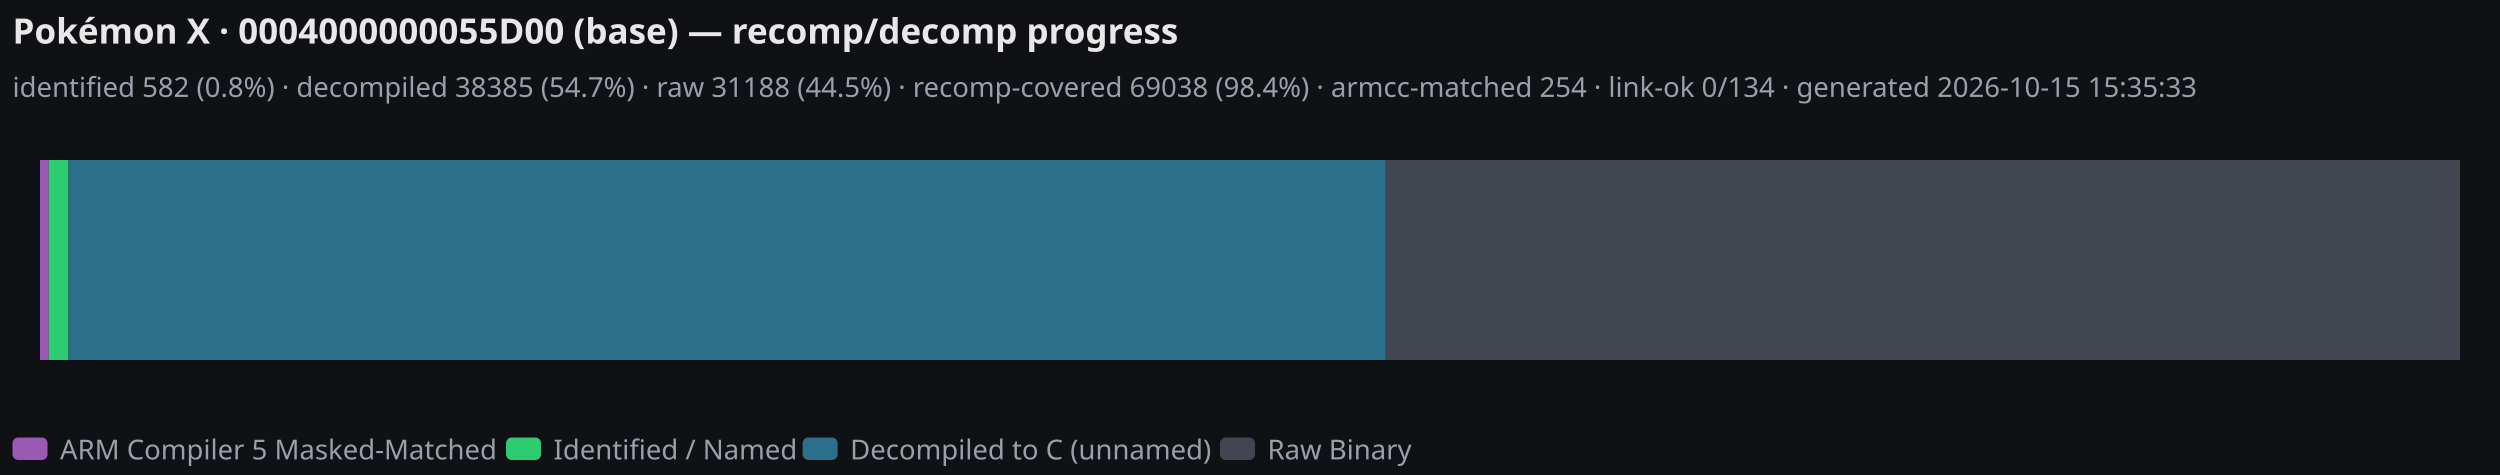
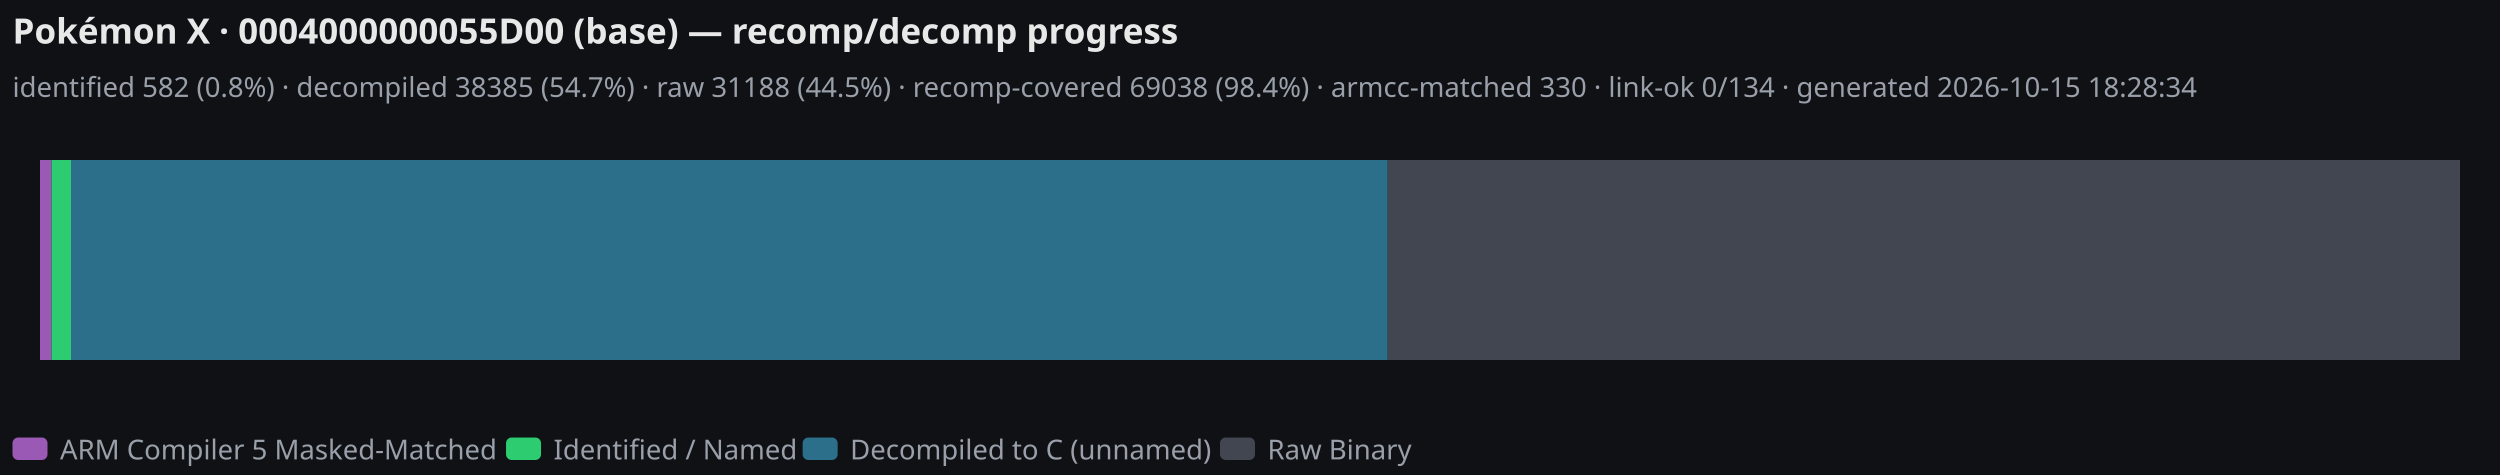
<svg xmlns="http://www.w3.org/2000/svg" width="1000" height="190" version="1.1" baseProfile="full" viewBox="0 0 1000 190">
  <rect width="1000" height="190" x="0" y="0" fill="#0f1115" />
-   <path d="M16 64l3.5 0l0 80l-3.5 0Z" fill="#9b59b6" ecmeta_series_index="0" ecmeta_data_index="0" ecmeta_ssr_type="chart" class="zr0-cls-0" />
-   <path d="M19.5 64l7.9 0l0 80l-7.9 0Z" fill="#2ecc71" ecmeta_series_index="1" ecmeta_data_index="0" ecmeta_ssr_type="chart" class="zr0-cls-1" />
-   <path d="M27.4 64l526.9 0l0 80l-526.9 0Z" fill="#2b6f8a" ecmeta_series_index="2" ecmeta_data_index="0" ecmeta_ssr_type="chart" class="zr0-cls-2" />
-   <path d="M554.3 64l429.7 0l0 80l-429.7 0Z" fill="#414650" ecmeta_series_index="3" ecmeta_data_index="0" ecmeta_ssr_type="chart" class="zr0-cls-3" />
+   <path d="M16 64l4.6 0l0 80l-4.6 0Z" fill="#9b59b6" ecmeta_series_index="0" ecmeta_data_index="0" ecmeta_ssr_type="chart" class="zr0-cls-0" />
+   <path d="M20.6 64l7.8 0l0 80l-7.8 0Z" fill="#2ecc71" ecmeta_series_index="1" ecmeta_data_index="0" ecmeta_ssr_type="chart" class="zr0-cls-1" />
+   <path d="M28.4 64l526.7 0l0 80l-526.7 0Z" fill="#2b6f8a" ecmeta_series_index="2" ecmeta_data_index="0" ecmeta_ssr_type="chart" class="zr0-cls-2" />
+   <path d="M555.1 64l428.9 0l0 80l-428.9 0Z" fill="#414650" ecmeta_series_index="3" ecmeta_data_index="0" ecmeta_ssr_type="chart" class="zr0-cls-3" />
  <path d="M-5 -5l568.3 0l0 21l-568.3 0Z" transform="translate(5 174)" fill="rgb(0,0,0)" fill-opacity="0" stroke="#ccc" stroke-width="0" class="zr0-cls-4" />
  <path d="M2.3 0L11.8 0A2.3 2.3 0 0 1 14 2.2L14 6.8A2.3 2.3 0 0 1 11.8 9L2.3 9A2.3 2.3 0 0 1 0 6.8L0 2.3A2.3 2.3 0 0 1 2.2 0" transform="translate(5 175)" fill="#9b59b6" ecmeta_series_index="0" ecmeta_data_index="0" ecmeta_ssr_type="legend" ecmeta_silent="true" class="zr0-cls-4" />
  <text dominant-baseline="central" text-anchor="start" style="font-size:11px;font-family:sans-serif;" xml:space="preserve" x="19" y="4.5" transform="translate(5 175)" fill="#9aa0aa">ARM Compiler 5 Masked-Matched</text>
  <path d="M0 -1l187.4 0l0 11l-187.4 0Z" transform="translate(5 175)" fill="transparent" ecmeta_series_index="0" ecmeta_data_index="0" ecmeta_ssr_type="legend" class="zr0-cls-5" />
  <path d="M2.3 0L11.8 0A2.3 2.3 0 0 1 14 2.2L14 6.8A2.3 2.3 0 0 1 11.8 9L2.3 9A2.3 2.3 0 0 1 0 6.8L0 2.3A2.3 2.3 0 0 1 2.2 0" transform="translate(202.41 175)" fill="#2ecc71" ecmeta_series_index="1" ecmeta_data_index="1" ecmeta_ssr_type="legend" ecmeta_silent="true" class="zr0-cls-4" />
  <text dominant-baseline="central" text-anchor="start" style="font-size:11px;font-family:sans-serif;" xml:space="preserve" x="19" y="4.5" transform="translate(202.41 175)" fill="#9aa0aa">Identified / Named</text>
  <path d="M0 -1l108.6 0l0 11l-108.6 0Z" transform="translate(202.41 175)" fill="transparent" ecmeta_series_index="1" ecmeta_data_index="1" ecmeta_ssr_type="legend" class="zr0-cls-5" />
  <path d="M2.3 0L11.8 0A2.3 2.3 0 0 1 14 2.2L14 6.8A2.3 2.3 0 0 1 11.8 9L2.3 9A2.3 2.3 0 0 1 0 6.8L0 2.3A2.3 2.3 0 0 1 2.2 0" transform="translate(321.06 175)" fill="#2b6f8a" ecmeta_series_index="2" ecmeta_data_index="2" ecmeta_ssr_type="legend" ecmeta_silent="true" class="zr0-cls-4" />
  <text dominant-baseline="central" text-anchor="start" style="font-size:11px;font-family:sans-serif;" xml:space="preserve" x="19" y="4.5" transform="translate(321.06 175)" fill="#9aa0aa">Decompiled to C (unnamed)</text>
  <path d="M0 -1l156.9 0l0 11l-156.9 0Z" transform="translate(321.06 175)" fill="transparent" ecmeta_series_index="2" ecmeta_data_index="2" ecmeta_ssr_type="legend" class="zr0-cls-5" />
  <path d="M2.3 0L11.8 0A2.3 2.3 0 0 1 14 2.2L14 6.8A2.3 2.3 0 0 1 11.8 9L2.3 9A2.3 2.3 0 0 1 0 6.8L0 2.3A2.3 2.3 0 0 1 2.2 0" transform="translate(488 175)" fill="#414650" ecmeta_series_index="3" ecmeta_data_index="3" ecmeta_ssr_type="legend" ecmeta_silent="true" class="zr0-cls-4" />
  <text dominant-baseline="central" text-anchor="start" style="font-size:11px;font-family:sans-serif;" xml:space="preserve" x="19" y="4.5" transform="translate(488 175)" fill="#9aa0aa">Raw Binary</text>
  <path d="M0 -1l75.3 0l0 11l-75.3 0Z" transform="translate(488 175)" fill="transparent" ecmeta_series_index="3" ecmeta_data_index="3" ecmeta_ssr_type="legend" class="zr0-cls-5" />
  <path d="M-5 -5l910.5 0l0 45l-910.5 0Z" transform="translate(5 5)" fill="rgb(0,0,0)" fill-opacity="0" stroke="#ccc" stroke-width="0" class="zr0-cls-4" />
  <text dominant-baseline="central" text-anchor="start" style="font-size:14px;font-family:sans-serif;font-weight:bold;" xml:space="preserve" y="7" transform="translate(5 5)" fill="#e8e8e8">Pokémon X · 0004000000055D00 (base) — recomp/decomp progress</text>
-   <text dominant-baseline="central" text-anchor="start" style="font-size:11px;font-family:sans-serif;" xml:space="preserve" y="29.5" transform="translate(5 5)" fill="#9aa0aa">identified 582 (0.8%) · decompiled 38385 (54.7%) · raw 31188 (44.5%) · recomp-covered 69038 (98.4%) · armcc-matched 254 · link-ok 0/134 · generated 2026-10-15 15:35:33</text>
+   <text dominant-baseline="central" text-anchor="start" style="font-size:11px;font-family:sans-serif;" xml:space="preserve" y="29.5" transform="translate(5 5)" fill="#9aa0aa">identified 582 (0.8%) · decompiled 38385 (54.7%) · raw 31188 (44.5%) · recomp-covered 69038 (98.4%) · armcc-matched 330 · link-ok 0/134 · generated 2026-10-15 18:28:34</text>
  <style>
.zr0-cls-0:hover {
cursor:pointer;
fill:rgba(170,97,200,1);
}
.zr0-cls-1:hover {
cursor:pointer;
fill:rgba(50,224,124,1);
}
.zr0-cls-2:hover {
cursor:pointer;
fill:rgba(47,122,151,1);
}
.zr0-cls-3:hover {
cursor:pointer;
fill:rgba(71,77,88,1);
}
.zr0-cls-4:hover {
pointer-events:none;
}
.zr0-cls-5:hover {
cursor:pointer;
fill:rgba(0,0,0,0);
}



</style>
</svg>
